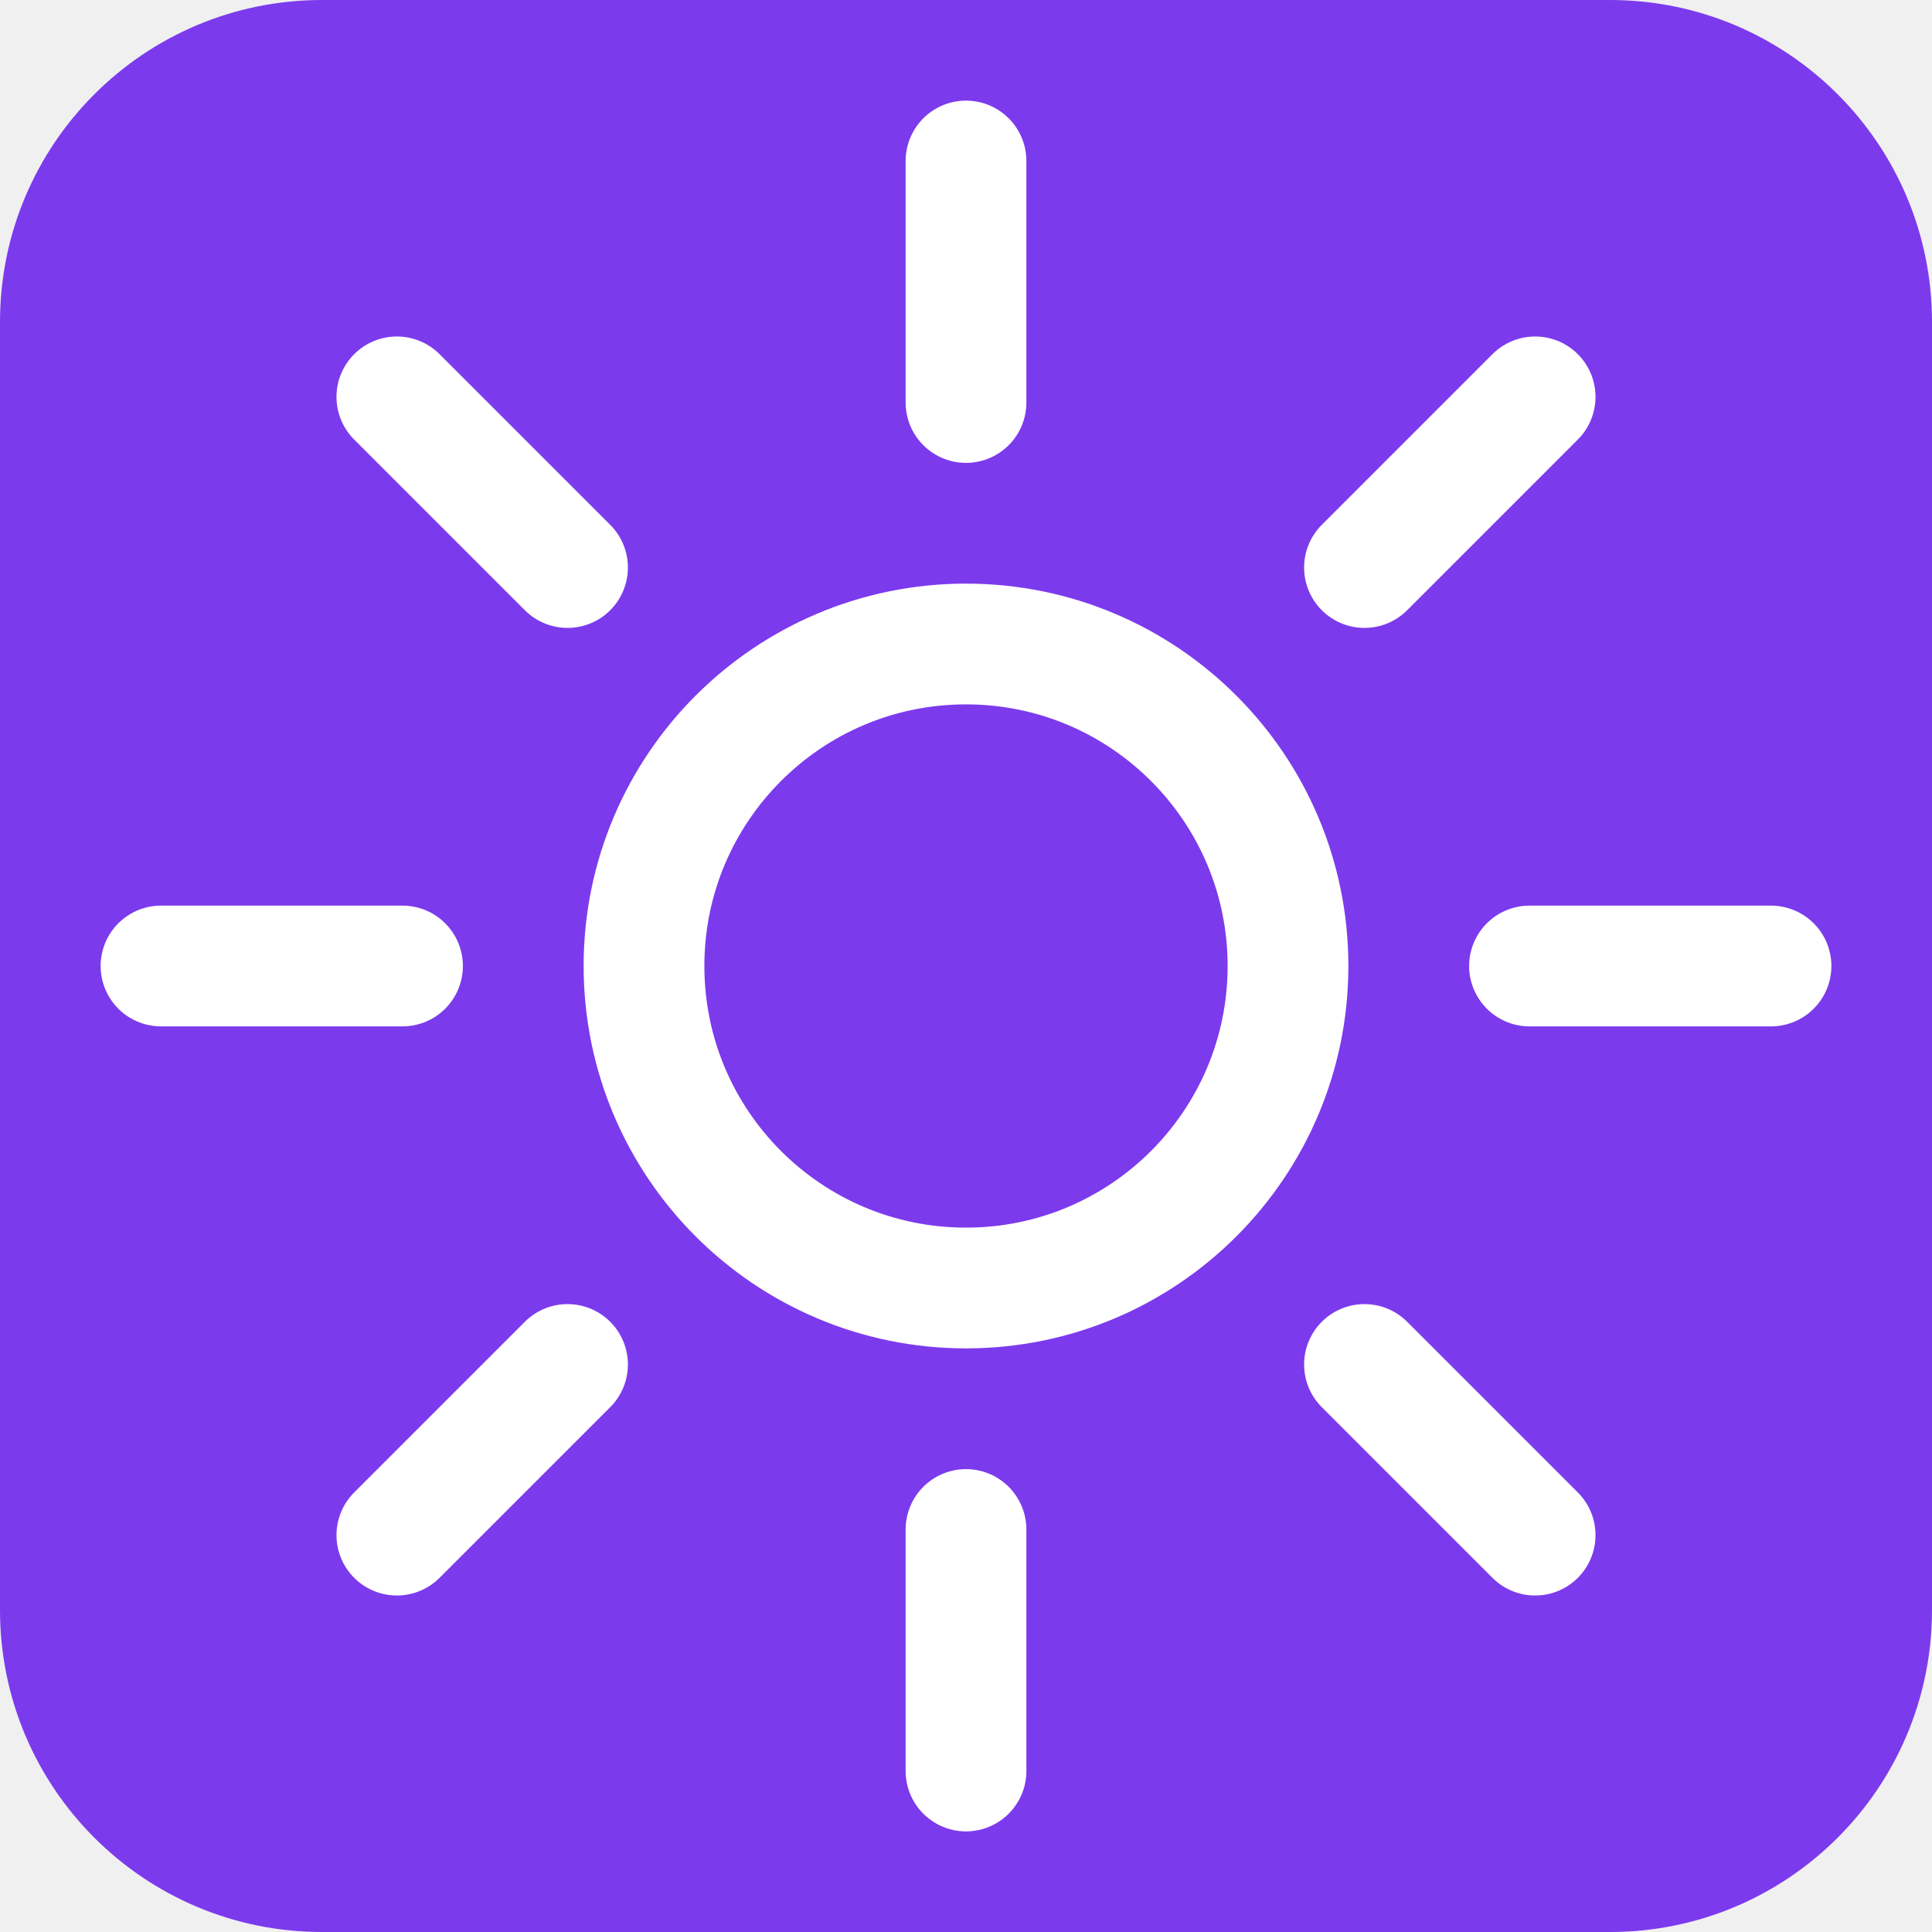
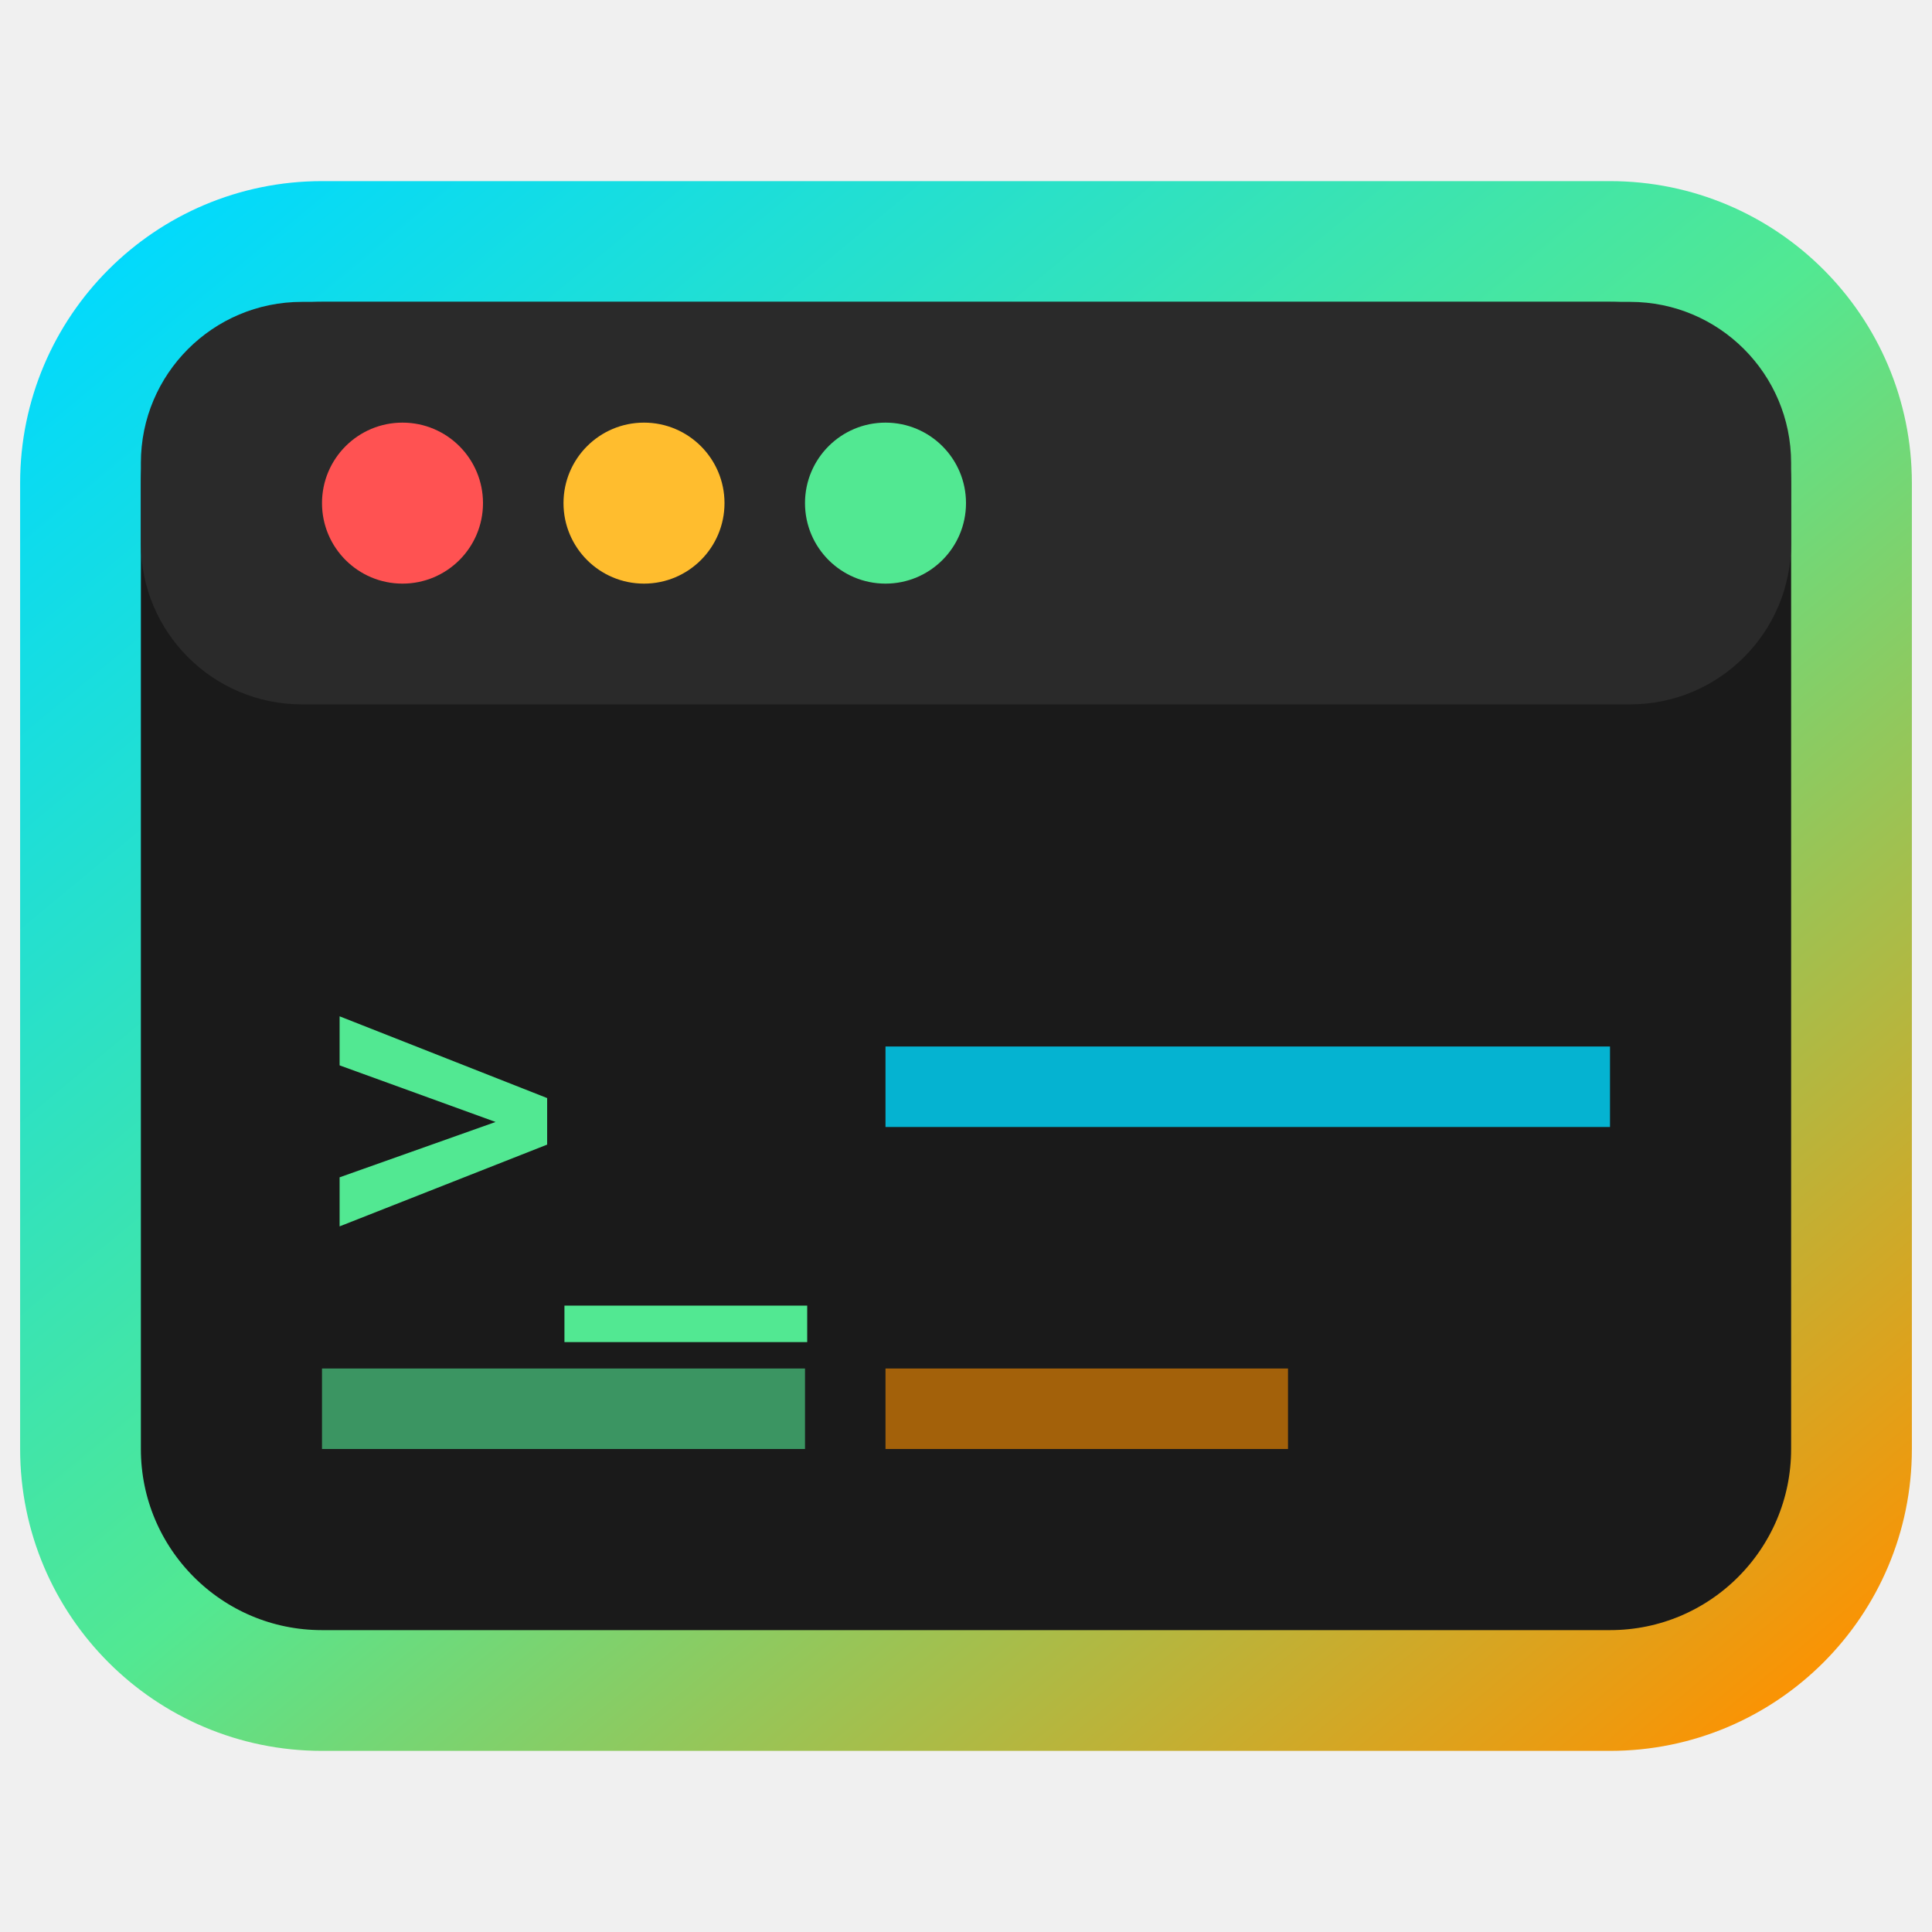
- <svg xmlns="http://www.w3.org/2000/svg" viewBox="0 0 24 24">
-   <rect width="24" height="24" rx="4" fill="#7C3AED" />
-   <path d="M12 8a4 4 0 100 8 4 4 0 000-8z" fill="none" stroke="white" stroke-width="1.5" />
-   <path d="M12 2v3M12 19v3M2 12h3M19 12h3M4.93 4.93l2.12 2.12M16.95 16.95l2.12 2.12M4.93 19.07l2.12-2.12M16.95 7.05l2.12-2.12" stroke="white" stroke-width="1.5" stroke-linecap="round" />
+ <svg xmlns="http://www.w3.org/2000/svg" viewBox="0 0 24 24" fill="none">
+   <defs>
+     <linearGradient id="miseGrad" x1="0%" y1="0%" x2="100%" y2="100%">
+       <stop offset="0%" style="stop-color:#00d9ff" />
+       <stop offset="50%" style="stop-color:#52e892" />
+       <stop offset="100%" style="stop-color:#ff9100" />
+     </linearGradient>
+   </defs>
+   <rect x="1" y="3" width="22" height="18" rx="3" fill="#1a1a1a" stroke="url(#miseGrad)" stroke-width="1.5" />
+   <rect x="1.75" y="3.75" width="20.5" height="5" rx="2" fill="#2a2a2a" />
+   <circle cx="5" cy="6.25" r="1" fill="#ff5252" />
+   <circle cx="8" cy="6.25" r="1" fill="#ffbd2e" />
+   <circle cx="11" cy="6.25" r="1" fill="#52e892" />
+   <text x="4" y="15.5" font-family="monospace" font-size="5" font-weight="bold" fill="#52e892">&gt;_</text>
+   <rect x="11" y="13" width="9" height="1" fill="#00d9ff" opacity="0.8" />
+   <rect x="4" y="17" width="6" height="1" fill="#52e892" opacity="0.6" />
+   <rect x="11" y="17" width="5" height="1" fill="#ff9100" opacity="0.6" />
</svg>
